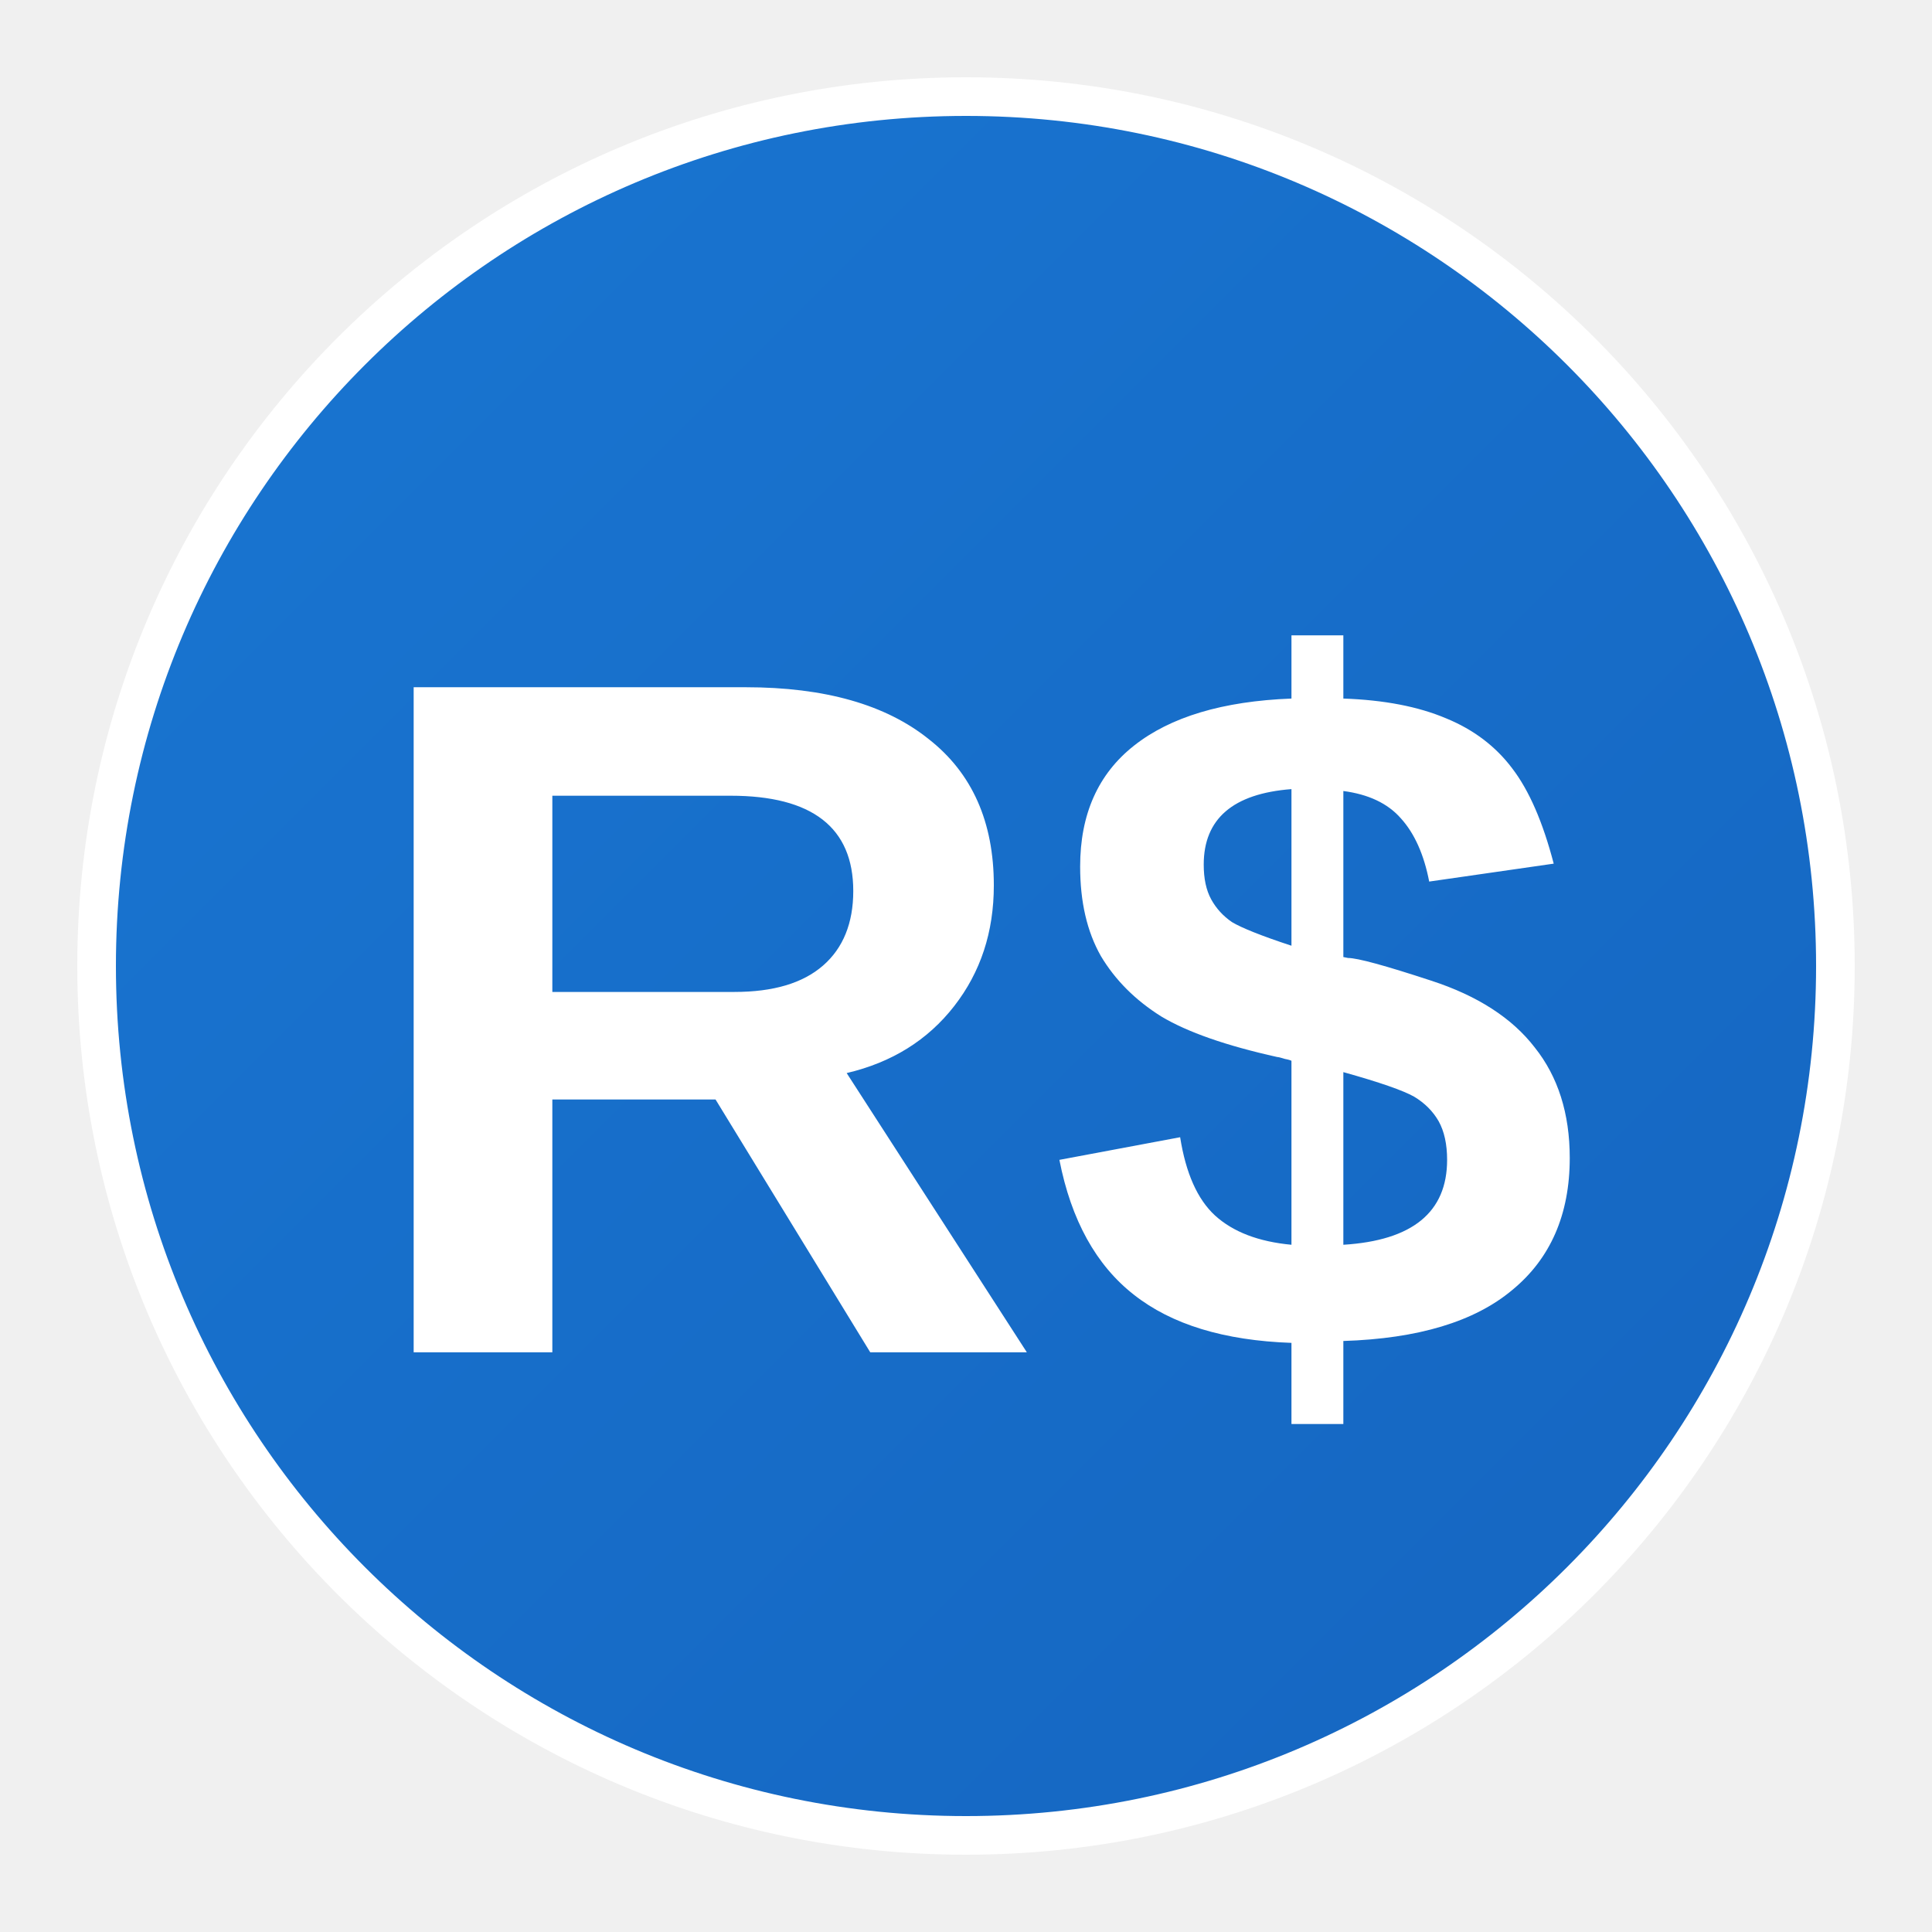
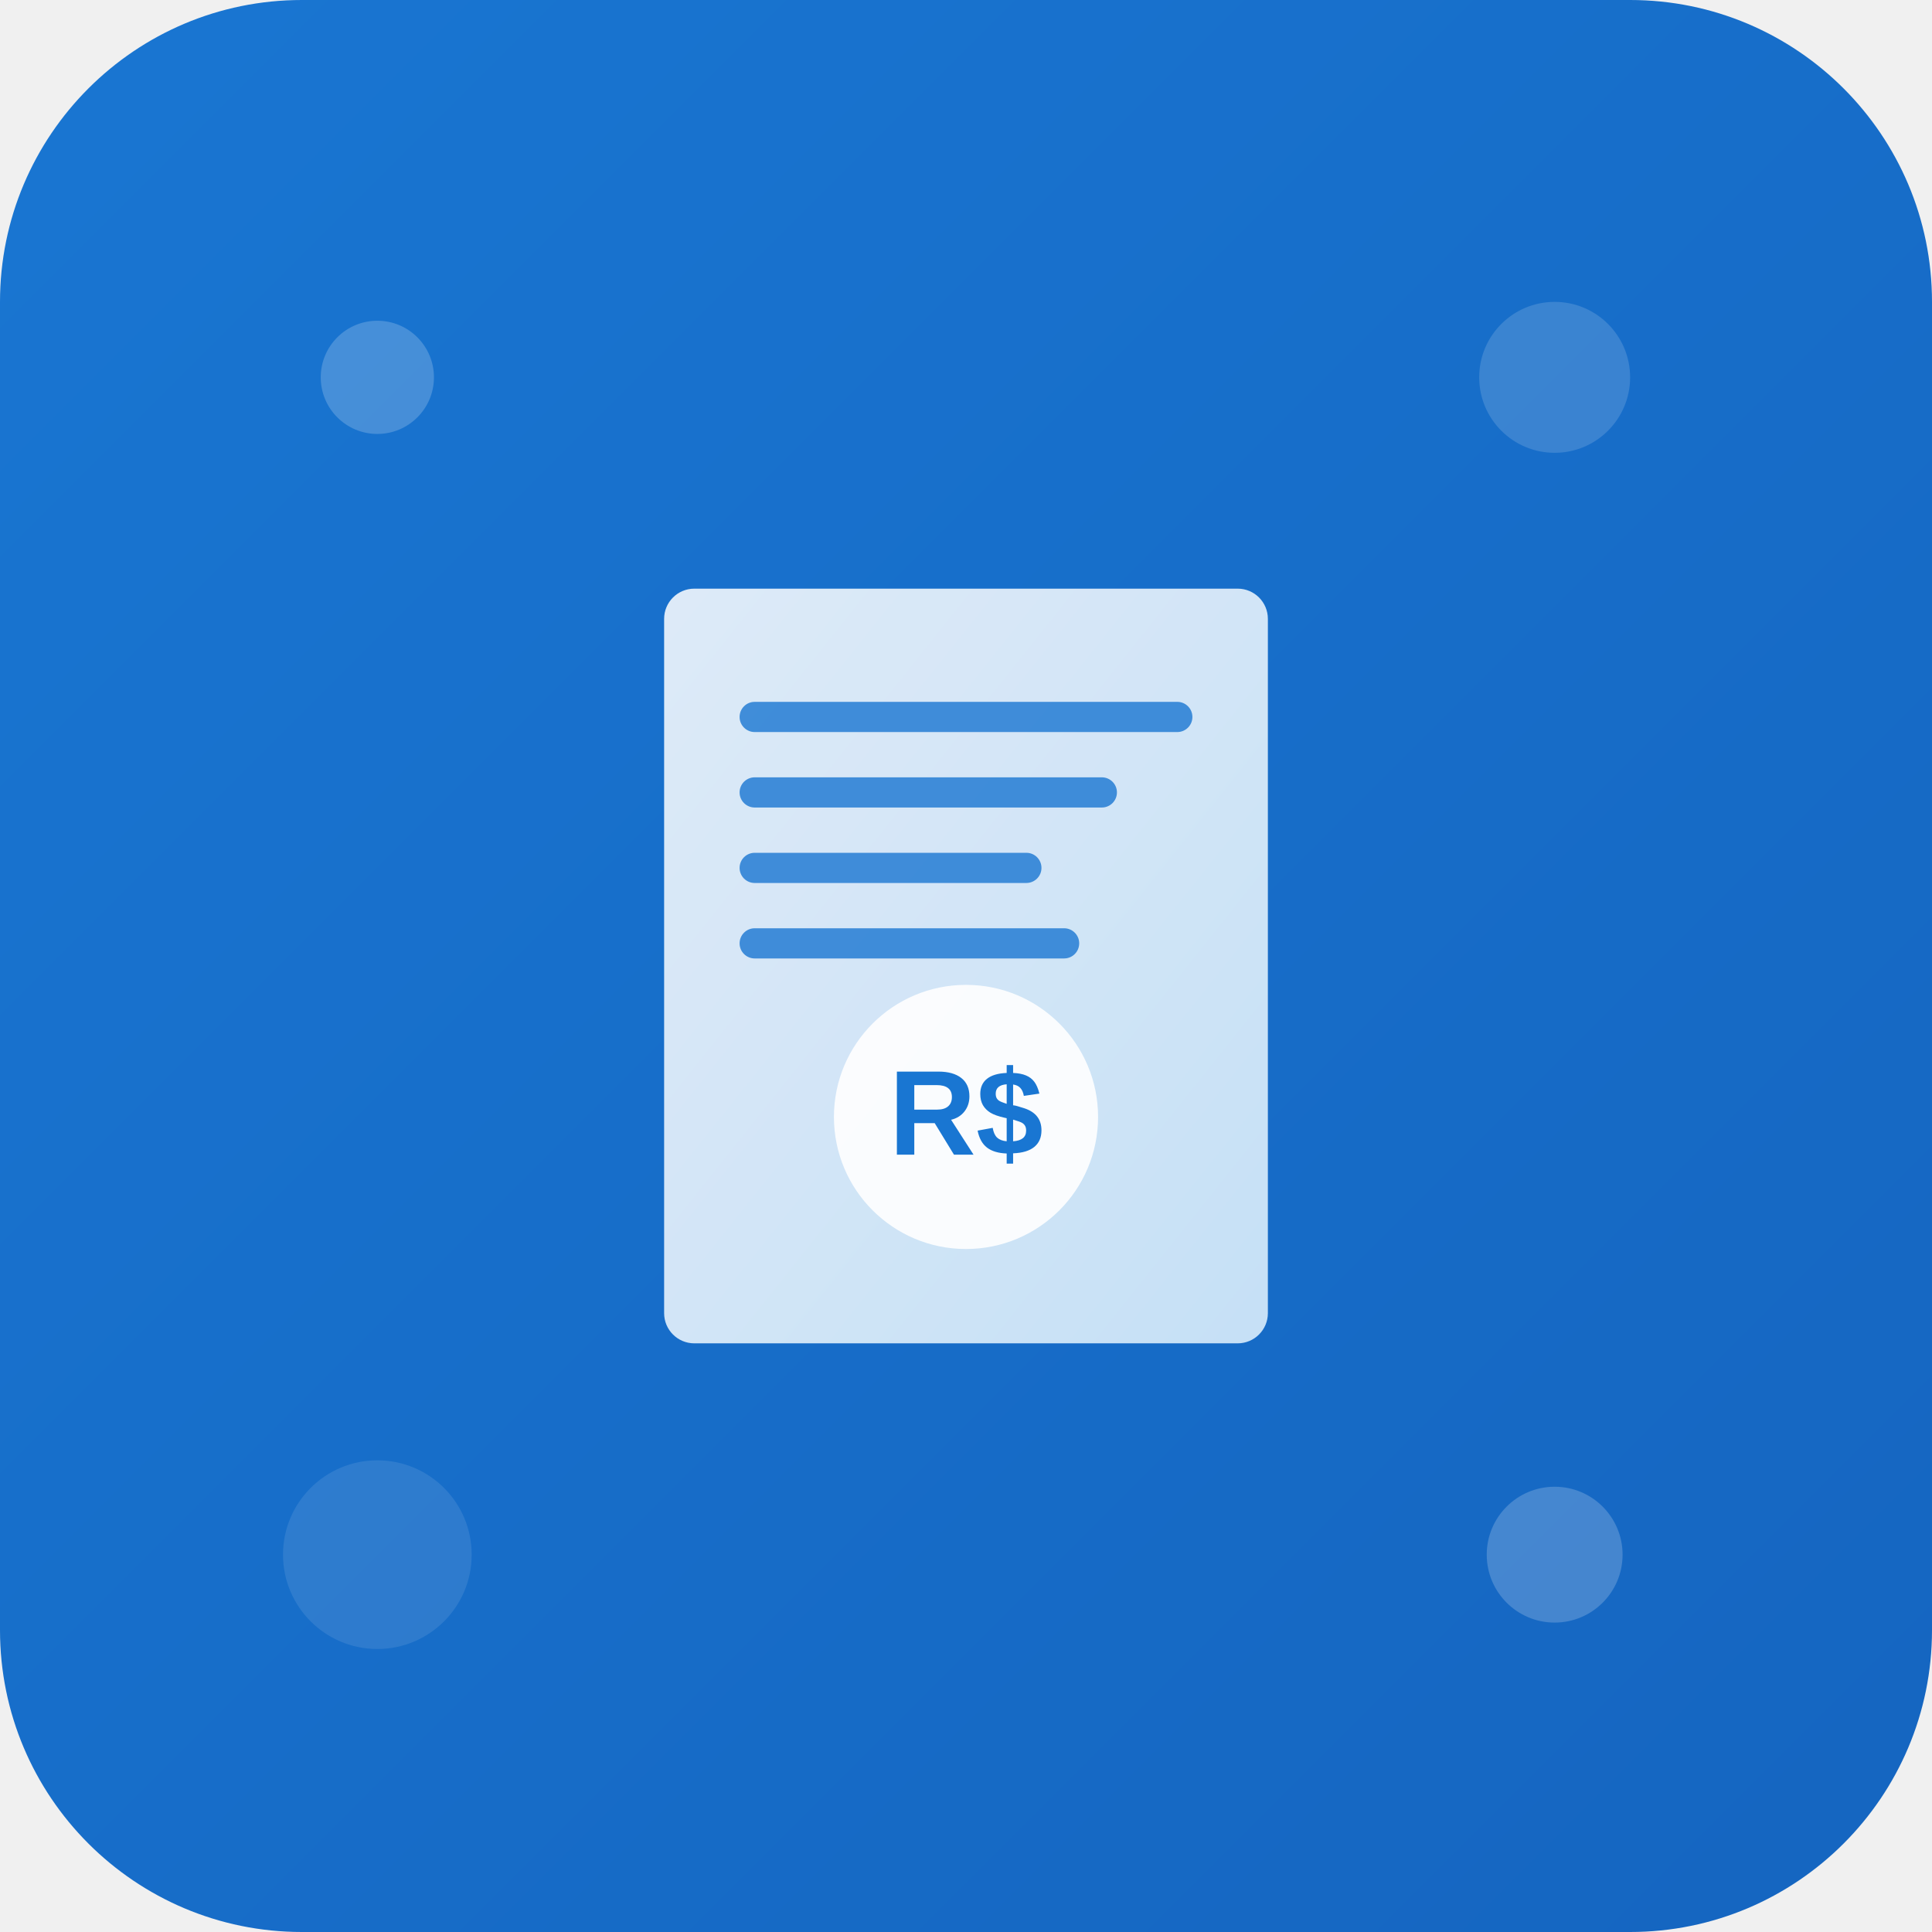
- <svg xmlns="http://www.w3.org/2000/svg" width="32" height="32" viewBox="0 0 32 32">
+ <svg xmlns="http://www.w3.org/2000/svg" width="512" height="512" viewBox="0 0 512 512">
  <defs>
-     <linearGradient id="blueGradient32" x1="0%" y1="0%" x2="100%" y2="100%">
+     <linearGradient id="bgGradient" x1="0%" y1="0%" x2="100%" y2="100%">
      <stop offset="0%" style="stop-color:#1976d2;stop-opacity:1" />
      <stop offset="100%" style="stop-color:#1565c0;stop-opacity:1" />
    </linearGradient>
+     <linearGradient id="iconGradient" x1="0%" y1="0%" x2="100%" y2="100%">
+       <stop offset="0%" style="stop-color:#ffffff;stop-opacity:0.9" />
+       <stop offset="100%" style="stop-color:#e3f2fd;stop-opacity:0.9" />
+     </linearGradient>
  </defs>
-   <circle cx="16" cy="16" r="14.4" fill="url(#blueGradient32)" stroke="#ffffff" stroke-width="0.64" />
-   <text x="16" y="22.4" font-family="Arial, sans-serif" font-size="16" font-weight="bold" text-anchor="middle" fill="white">R$</text>
+   <rect width="512" height="512" fill="url(#bgGradient)" rx="80" />
+   <g transform="translate(256, 256)">
+     <rect x="-80" y="-100" width="160" height="200" fill="url(#iconGradient)" rx="8" opacity="0.95" />
+     <rect x="-60" y="-70" width="120" height="8" fill="#1976d2" rx="4" opacity="0.8" />
+     <rect x="-60" y="-50" width="100" height="8" fill="#1976d2" rx="4" opacity="0.8" />
+     <rect x="-60" y="-30" width="80" height="8" fill="#1976d2" rx="4" opacity="0.8" />
+     <rect x="-60" y="-10" width="90" height="8" fill="#1976d2" rx="4" opacity="0.8" />
+     <circle cx="0" cy="40" r="35" fill="#ffffff" opacity="0.9" />
+     <text x="0" y="50" font-family="Arial, sans-serif" font-size="32" font-weight="bold" text-anchor="middle" fill="#1976d2">R$</text>
+   </g>
+   <circle cx="100" cy="100" r="15" fill="#ffffff" opacity="0.2" />
+   <circle cx="412" cy="100" r="20" fill="#ffffff" opacity="0.15" />
+   <circle cx="100" cy="412" r="25" fill="#ffffff" opacity="0.1" />
+   <circle cx="412" cy="412" r="18" fill="#ffffff" opacity="0.2" />
</svg>
